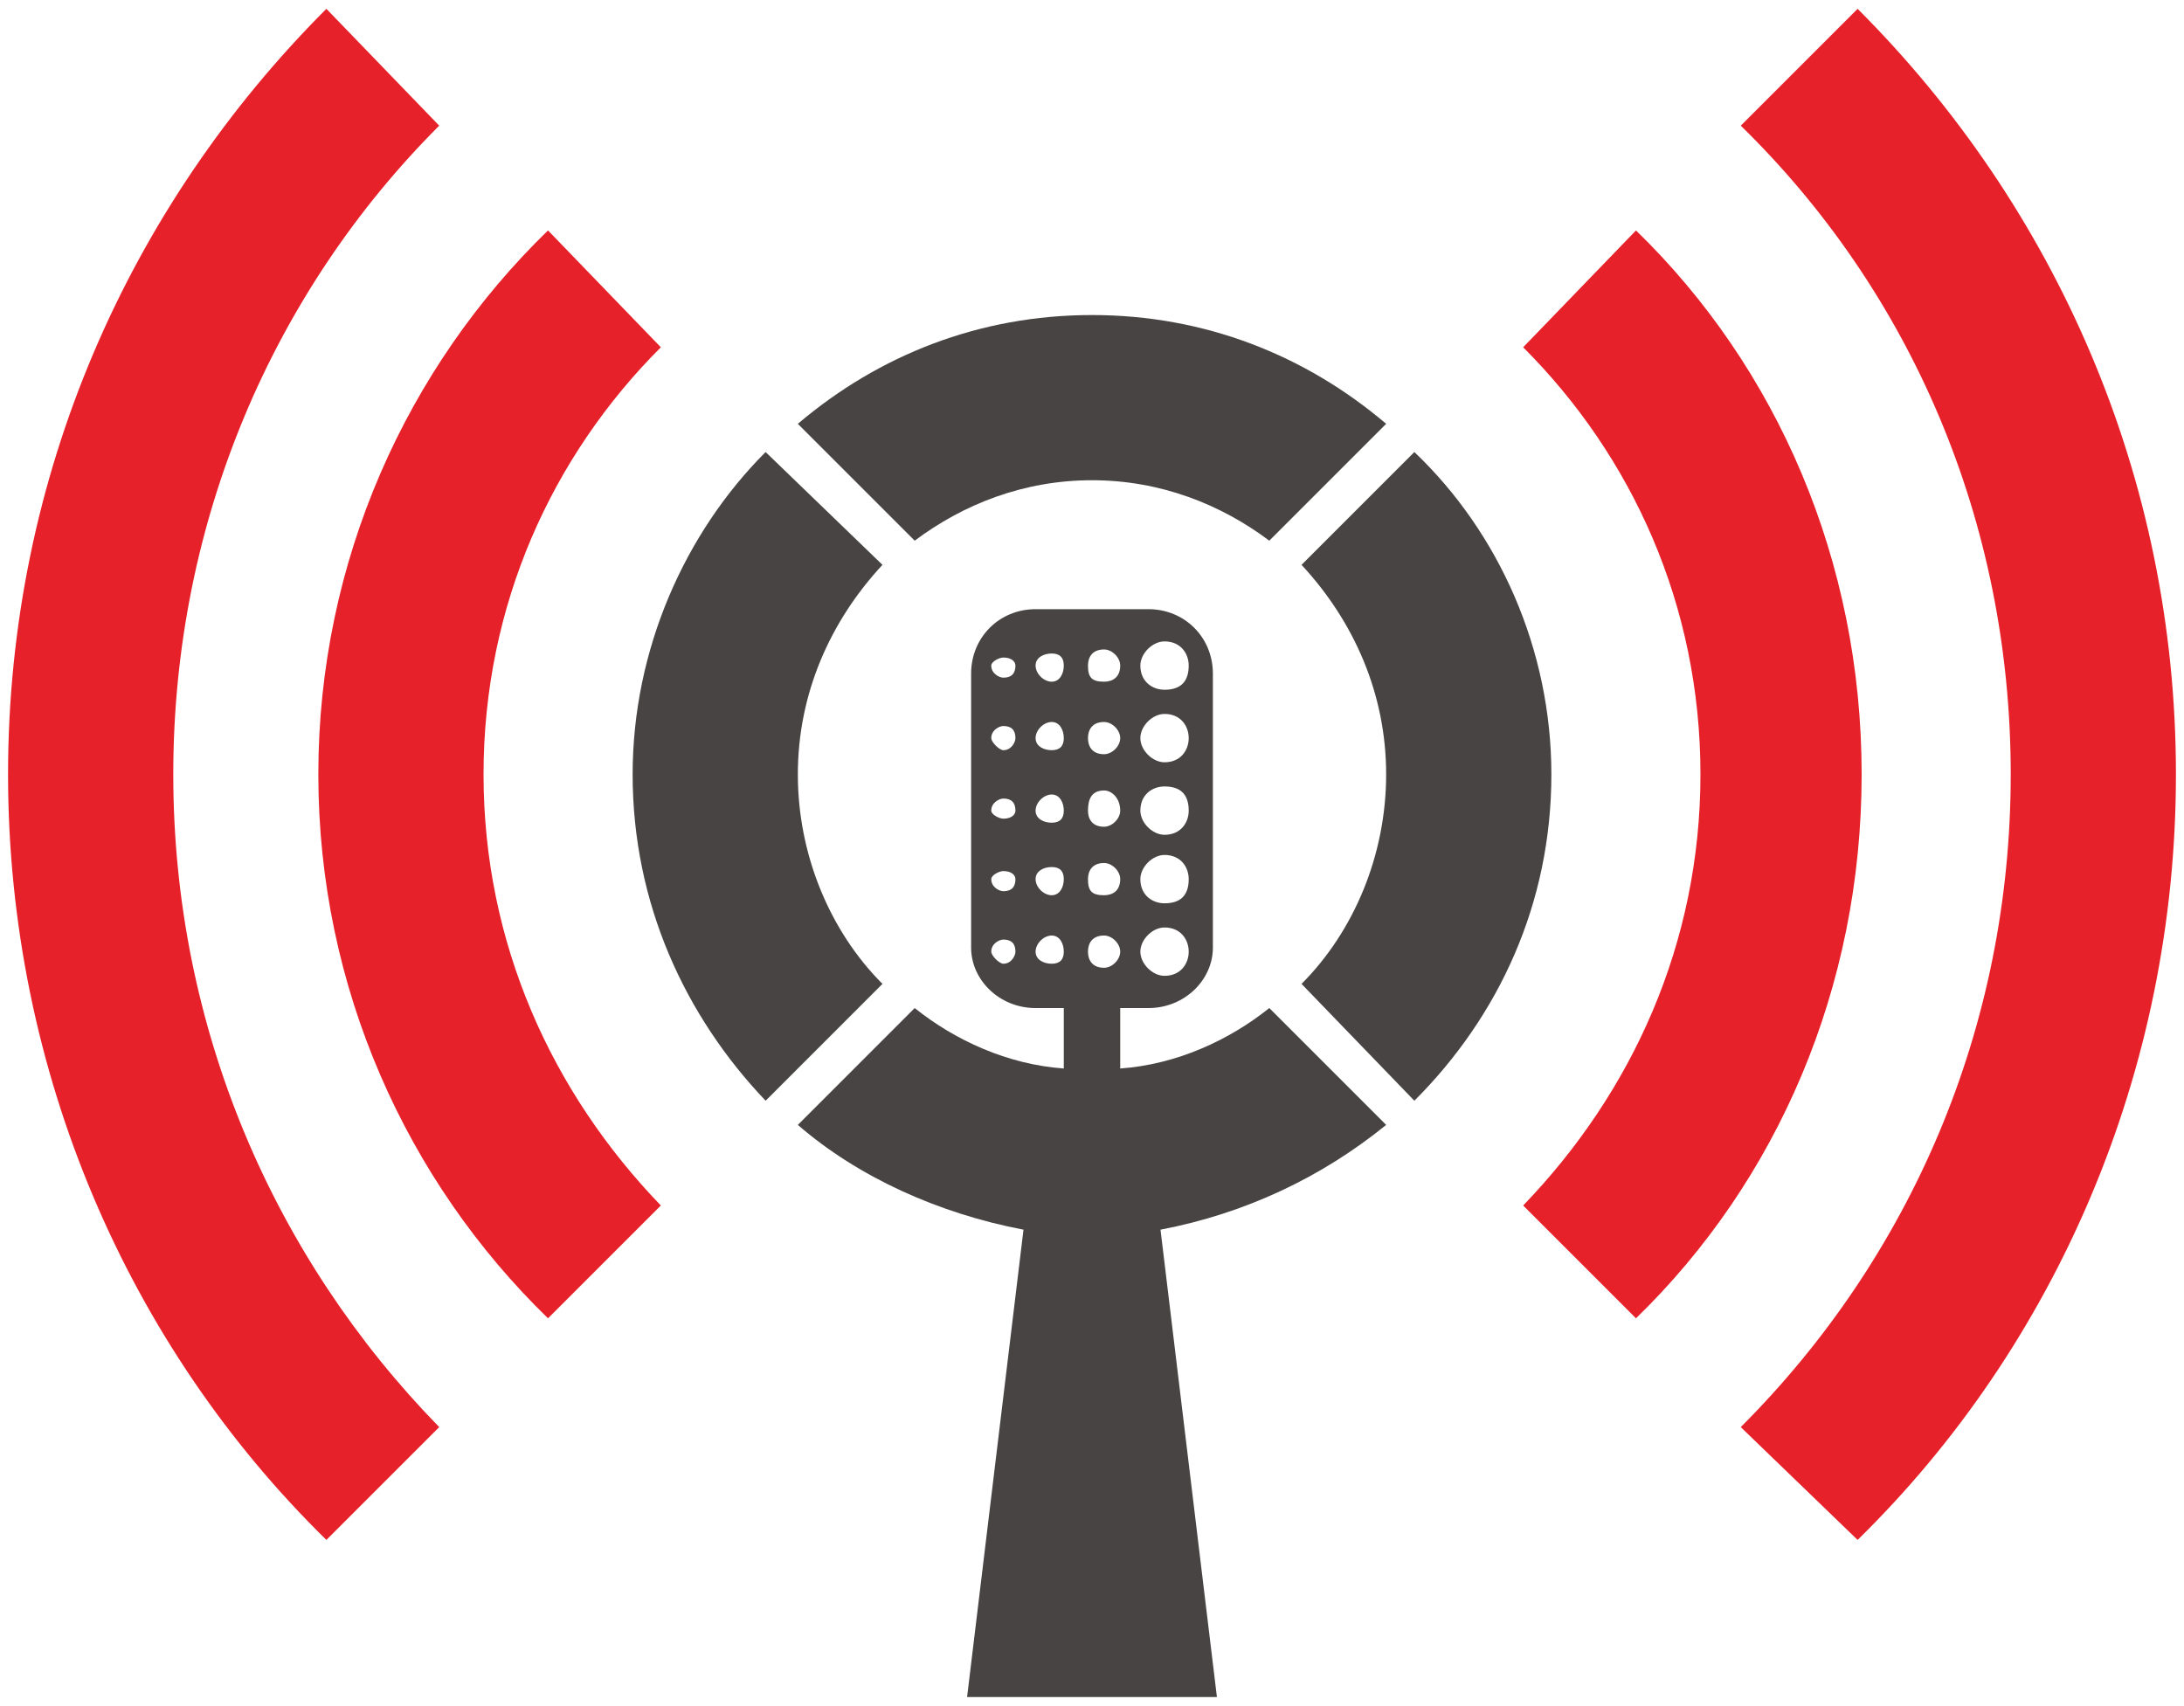
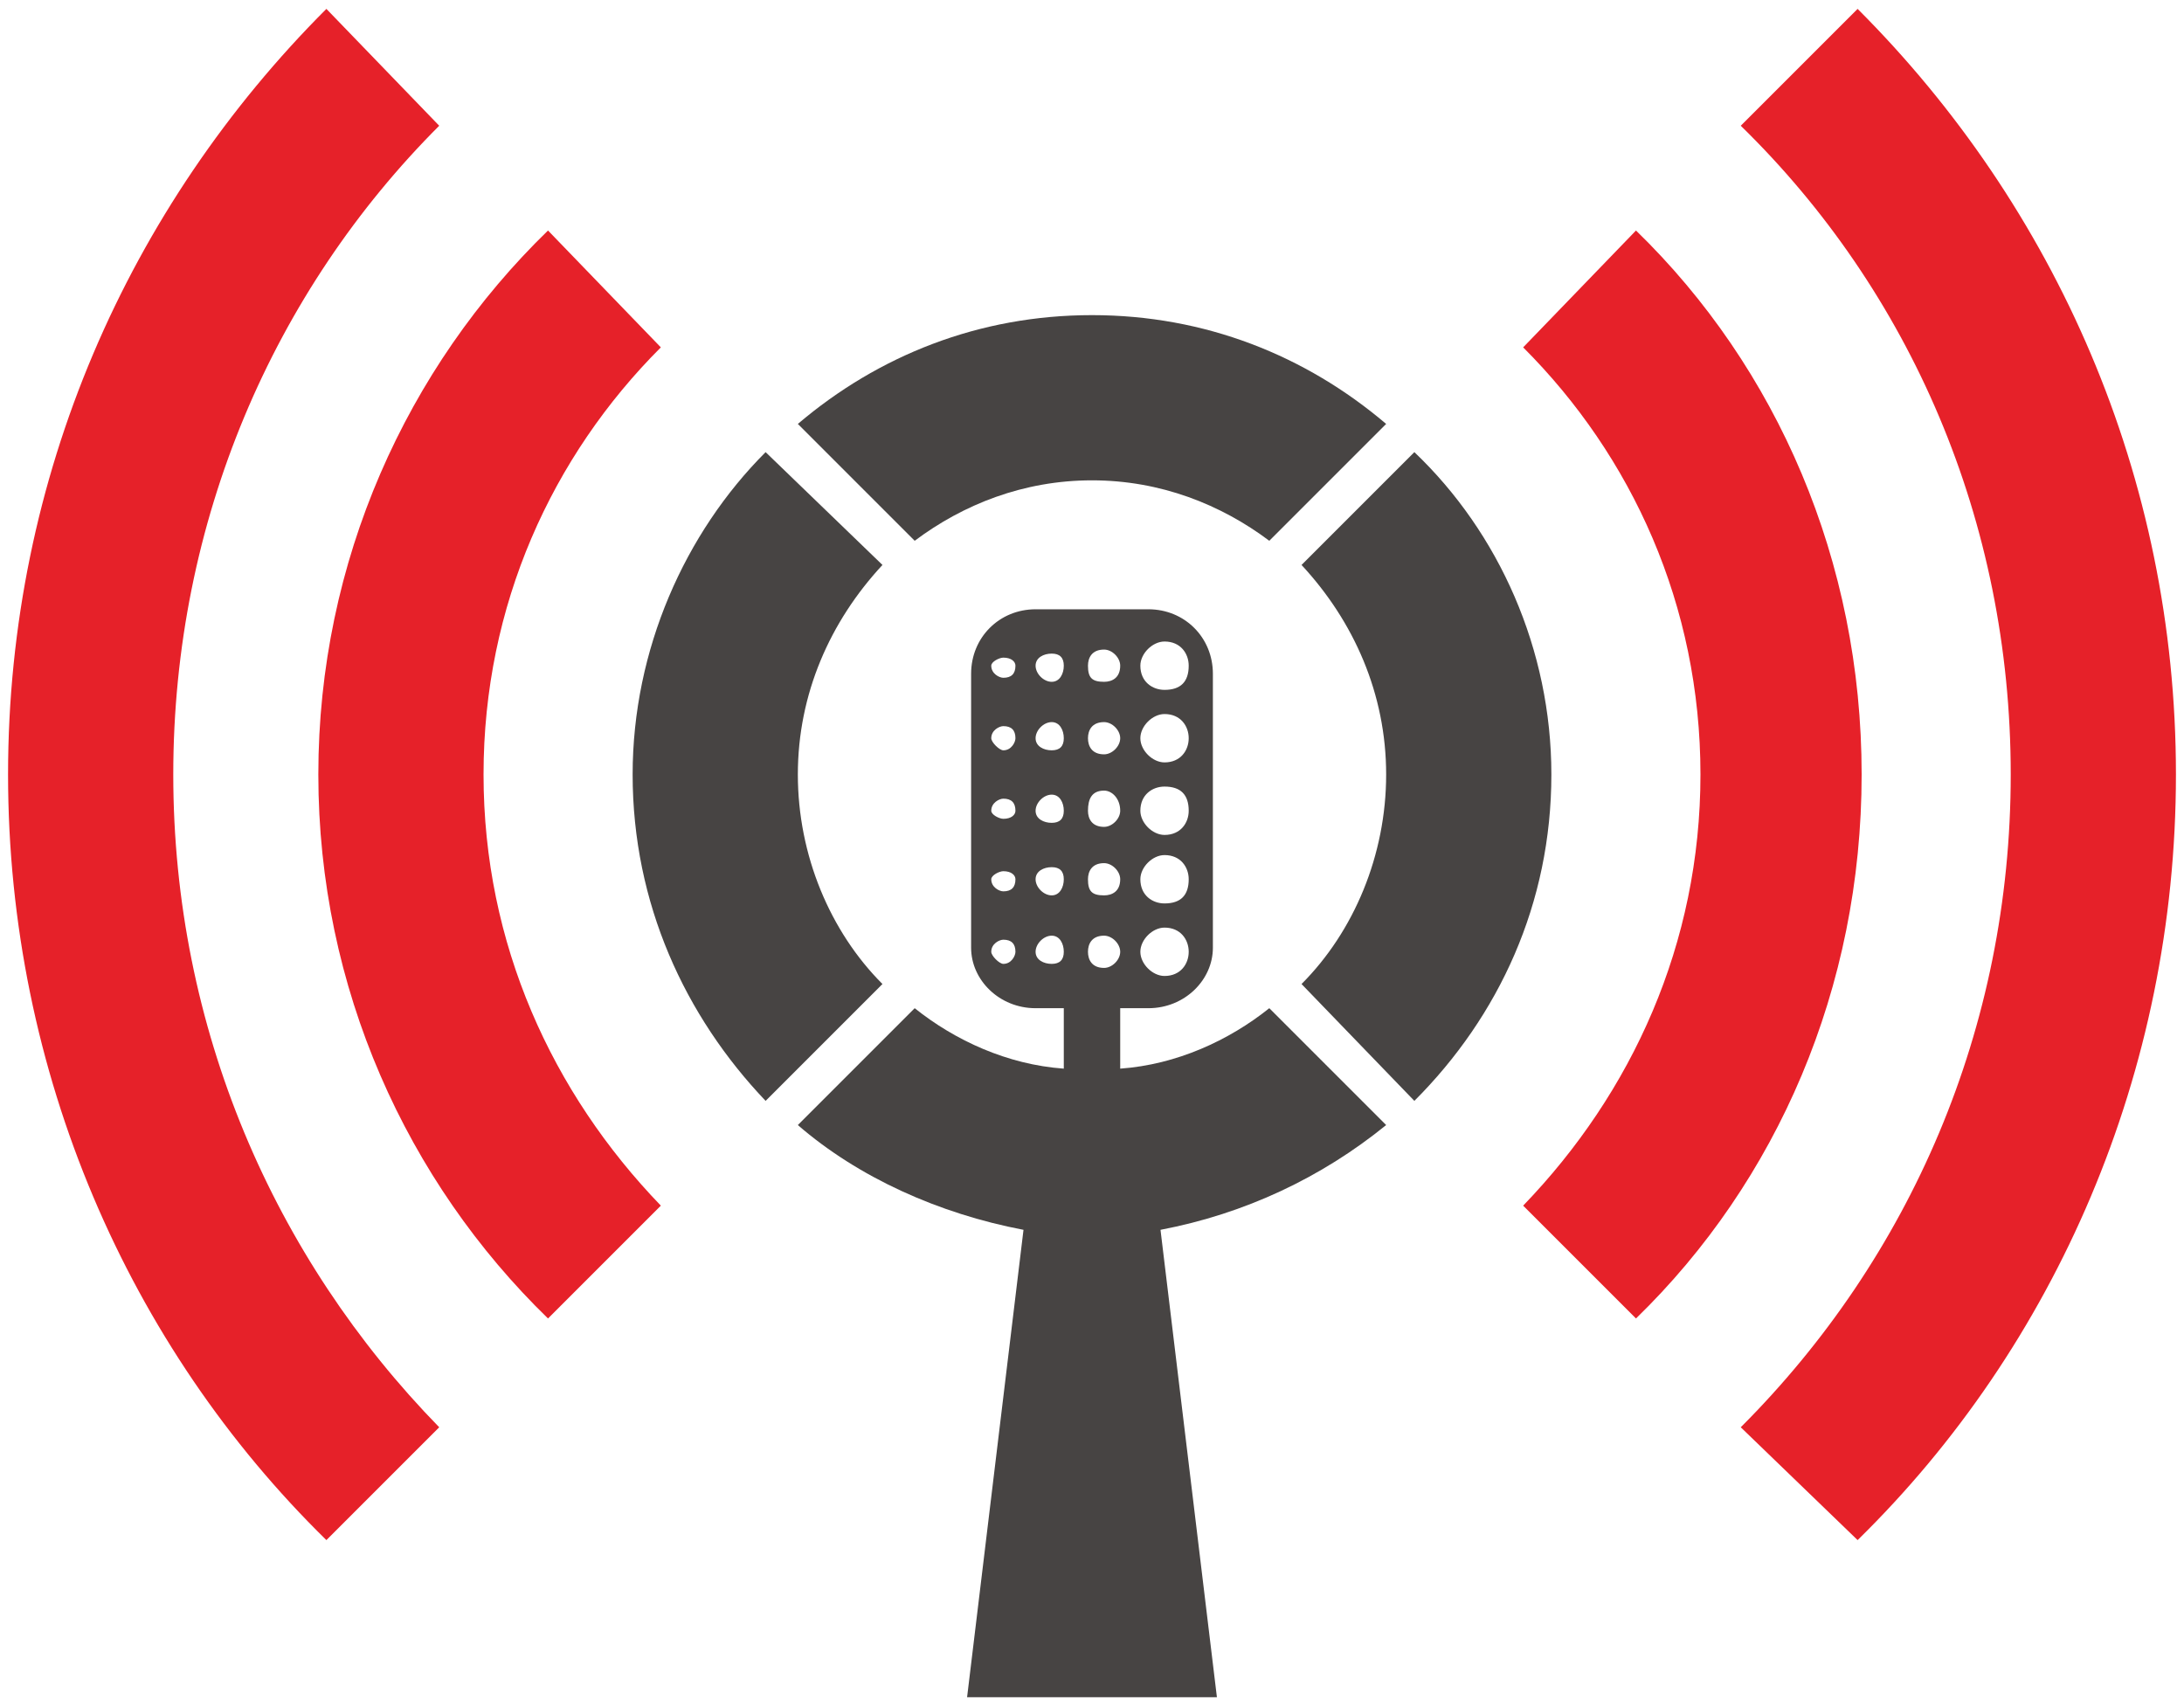
- <svg xmlns="http://www.w3.org/2000/svg" xml:space="preserve" width="5.419mm" height="4.233mm" version="1.1" style="shape-rendering:geometricPrecision; text-rendering:geometricPrecision; image-rendering:optimizeQuality; fill-rule:evenodd; clip-rule:evenodd" viewBox="0 0 542 423">
+ <svg xmlns="http://www.w3.org/2000/svg" width="20.48" height="15.999" version="1.1" viewBox="0 0 542 423" xml:space="preserve" style="shape-rendering:geometricPrecision;text-rendering:geometricPrecision;image-rendering:optimizeQuality;fill-rule:evenodd;clip-rule:evenodd">
  <defs>
-     <style type="text/css">
-    
-     .fil0 {fill:none}
-     .fil1 {fill:#474443}
-     .fil2 {fill:#E62129}
-    
-   </style>
+     <style type="text/css">.fil0{fill:none}.fil1{fill:#474443}.fil2{fill:#e62129}</style>
  </defs>
  <g id="Layer_x0020_1">
    <g id="_995933648">
-       <path class="fil0" d="M432 31l29 -29c49,49 79,116 79,190 0,74 -30,142 -79,190l-29 -28c42,-42 67,-99 67,-162 0,-63 -25,-120 -67,-161z" />
-       <path class="fil1" d="M271 78c28,0 53,10 73,27l-29 29c-12,-9 -27,-15 -44,-15 -17,0 -32,6 -44,15l-29 -29c20,-17 45,-27 73,-27zm17 227l14 116 -62 0 14 -116c-21,-4 -41,-13 -56,-26l29 -29c10,8 23,14 37,15l0 -15 -7 0c-9,0 -16,-7 -16,-15l0 -68c0,-9 7,-16 16,-16l28 0c9,0 16,7 16,16l0 68c0,8 -7,15 -16,15l-7 0 0 15c14,-1 27,-7 37,-15l29 29c-16,13 -35,22 -56,26zm1 -146c4,0 6,3 6,6 0,4 -2,6 -6,6 -3,0 -6,-2 -6,-6 0,-3 3,-6 6,-6zm-15 2c2,0 4,2 4,4 0,3 -2,4 -4,4 -3,0 -4,-1 -4,-4 0,-2 1,-4 4,-4zm-13 1c2,0 3,1 3,3 0,2 -1,4 -3,4 -2,0 -4,-2 -4,-4 0,-2 2,-3 4,-3zm-12 1c2,0 3,1 3,2 0,2 -1,3 -3,3 -1,0 -3,-1 -3,-3 0,-1 2,-2 3,-2zm40 14c4,0 6,3 6,6 0,3 -2,6 -6,6 -3,0 -6,-3 -6,-6 0,-3 3,-6 6,-6zm-15 2c2,0 4,2 4,4 0,2 -2,4 -4,4 -3,0 -4,-2 -4,-4 0,-2 1,-4 4,-4zm-13 0c2,0 3,2 3,4 0,2 -1,3 -3,3 -2,0 -4,-1 -4,-3 0,-2 2,-4 4,-4zm-12 1c2,0 3,1 3,3 0,1 -1,3 -3,3 -1,0 -3,-2 -3,-3 0,-2 2,-3 3,-3zm40 15c4,0 6,2 6,6 0,3 -2,6 -6,6 -3,0 -6,-3 -6,-6 0,-4 3,-6 6,-6zm-15 1c2,0 4,2 4,5 0,2 -2,4 -4,4 -3,0 -4,-2 -4,-4 0,-3 1,-5 4,-5zm-13 1c2,0 3,2 3,4 0,2 -1,3 -3,3 -2,0 -4,-1 -4,-3 0,-2 2,-4 4,-4zm-12 1c2,0 3,1 3,3 0,1 -1,2 -3,2 -1,0 -3,-1 -3,-2 0,-2 2,-3 3,-3zm40 14c4,0 6,3 6,6 0,4 -2,6 -6,6 -3,0 -6,-2 -6,-6 0,-3 3,-6 6,-6zm-15 2c2,0 4,2 4,4 0,3 -2,4 -4,4 -3,0 -4,-1 -4,-4 0,-2 1,-4 4,-4zm-13 1c2,0 3,1 3,3 0,2 -1,4 -3,4 -2,0 -4,-2 -4,-4 0,-2 2,-3 4,-3zm-12 1c2,0 3,1 3,2 0,2 -1,3 -3,3 -1,0 -3,-1 -3,-3 0,-1 2,-2 3,-2zm40 14c4,0 6,3 6,6 0,3 -2,6 -6,6 -3,0 -6,-3 -6,-6 0,-3 3,-6 6,-6zm-15 2c2,0 4,2 4,4 0,2 -2,4 -4,4 -3,0 -4,-2 -4,-4 0,-2 1,-4 4,-4zm-13 0c2,0 3,2 3,4 0,2 -1,3 -3,3 -2,0 -4,-1 -4,-3 0,-2 2,-4 4,-4zm-12 1c2,0 3,1 3,3 0,1 -1,3 -3,3 -1,0 -3,-2 -3,-3 0,-2 2,-3 3,-3zm-30 -93c-13,14 -21,32 -21,52 0,20 8,39 21,52l-29 29c-20,-21 -33,-49 -33,-81 0,-31 13,-60 33,-80l29 28zm132 -28c21,20 34,49 34,80 0,32 -13,60 -34,81l-28 -29c13,-13 21,-32 21,-52 0,-20 -8,-38 -21,-52l28 -28z" />
-       <path class="fil2" d="M164 299c-27,-28 -44,-65 -44,-107 0,-42 17,-79 44,-106l-28 -29c-35,34 -57,82 -57,135 0,53 22,101 57,135l28 -28z" />
-       <path class="fil2" d="M378 86c27,27 44,64 44,106 0,42 -17,79 -44,107l28 28c35,-34 56,-82 56,-135 0,-53 -21,-101 -56,-135l-28 29z" />
-       <path class="fil2" d="M109 354c-41,-42 -66,-99 -66,-162 0,-63 25,-120 66,-161l-28 -29c-49,49 -79,116 -79,190 0,74 30,142 79,190l28 -28z" />
-       <path class="fil2" d="M432 31c42,41 67,98 67,161 0,63 -25,120 -67,162l29 28c49,-48 79,-116 79,-190 0,-74 -30,-141 -79,-190l-29 29z" />
+       <path d="M432 31l29 -29c49,49 79,116 79,190 0,74 -30,142 -79,190l-29 -28c42,-42 67,-99 67,-162 0,-63 -25,-120 -67,-161z" class="fil0" />
+       <path d="M271 78c28,0 53,10 73,27l-29 29c-12,-9 -27,-15 -44,-15 -17,0 -32,6 -44,15l-29 -29c20,-17 45,-27 73,-27zm17 227l14 116 -62 0 14 -116c-21,-4 -41,-13 -56,-26l29 -29c10,8 23,14 37,15l0 -15 -7 0c-9,0 -16,-7 -16,-15l0 -68c0,-9 7,-16 16,-16l28 0c9,0 16,7 16,16l0 68c0,8 -7,15 -16,15l-7 0 0 15c14,-1 27,-7 37,-15l29 29c-16,13 -35,22 -56,26zm1 -146c4,0 6,3 6,6 0,4 -2,6 -6,6 -3,0 -6,-2 -6,-6 0,-3 3,-6 6,-6zm-15 2c2,0 4,2 4,4 0,3 -2,4 -4,4 -3,0 -4,-1 -4,-4 0,-2 1,-4 4,-4zm-13 1c2,0 3,1 3,3 0,2 -1,4 -3,4 -2,0 -4,-2 -4,-4 0,-2 2,-3 4,-3zm-12 1c2,0 3,1 3,2 0,2 -1,3 -3,3 -1,0 -3,-1 -3,-3 0,-1 2,-2 3,-2zm40 14c4,0 6,3 6,6 0,3 -2,6 -6,6 -3,0 -6,-3 -6,-6 0,-3 3,-6 6,-6zm-15 2c2,0 4,2 4,4 0,2 -2,4 -4,4 -3,0 -4,-2 -4,-4 0,-2 1,-4 4,-4zm-13 0c2,0 3,2 3,4 0,2 -1,3 -3,3 -2,0 -4,-1 -4,-3 0,-2 2,-4 4,-4zm-12 1c2,0 3,1 3,3 0,1 -1,3 -3,3 -1,0 -3,-2 -3,-3 0,-2 2,-3 3,-3zm40 15c4,0 6,2 6,6 0,3 -2,6 -6,6 -3,0 -6,-3 -6,-6 0,-4 3,-6 6,-6zm-15 1c2,0 4,2 4,5 0,2 -2,4 -4,4 -3,0 -4,-2 -4,-4 0,-3 1,-5 4,-5zm-13 1c2,0 3,2 3,4 0,2 -1,3 -3,3 -2,0 -4,-1 -4,-3 0,-2 2,-4 4,-4zm-12 1c2,0 3,1 3,3 0,1 -1,2 -3,2 -1,0 -3,-1 -3,-2 0,-2 2,-3 3,-3zm40 14c4,0 6,3 6,6 0,4 -2,6 -6,6 -3,0 -6,-2 -6,-6 0,-3 3,-6 6,-6zm-15 2c2,0 4,2 4,4 0,3 -2,4 -4,4 -3,0 -4,-1 -4,-4 0,-2 1,-4 4,-4zm-13 1c2,0 3,1 3,3 0,2 -1,4 -3,4 -2,0 -4,-2 -4,-4 0,-2 2,-3 4,-3zm-12 1c2,0 3,1 3,2 0,2 -1,3 -3,3 -1,0 -3,-1 -3,-3 0,-1 2,-2 3,-2zm40 14c4,0 6,3 6,6 0,3 -2,6 -6,6 -3,0 -6,-3 -6,-6 0,-3 3,-6 6,-6zm-15 2c2,0 4,2 4,4 0,2 -2,4 -4,4 -3,0 -4,-2 -4,-4 0,-2 1,-4 4,-4zm-13 0c2,0 3,2 3,4 0,2 -1,3 -3,3 -2,0 -4,-1 -4,-3 0,-2 2,-4 4,-4zm-12 1c2,0 3,1 3,3 0,1 -1,3 -3,3 -1,0 -3,-2 -3,-3 0,-2 2,-3 3,-3zm-30 -93c-13,14 -21,32 -21,52 0,20 8,39 21,52l-29 29c-20,-21 -33,-49 -33,-81 0,-31 13,-60 33,-80l29 28zm132 -28c21,20 34,49 34,80 0,32 -13,60 -34,81l-28 -29c13,-13 21,-32 21,-52 0,-20 -8,-38 -21,-52l28 -28z" class="fil1" />
+       <path d="M164 299c-27,-28 -44,-65 -44,-107 0,-42 17,-79 44,-106l-28 -29c-35,34 -57,82 -57,135 0,53 22,101 57,135l28 -28z" class="fil2" />
+       <path d="M378 86c27,27 44,64 44,106 0,42 -17,79 -44,107l28 28c35,-34 56,-82 56,-135 0,-53 -21,-101 -56,-135l-28 29z" class="fil2" />
+       <path d="M109 354c-41,-42 -66,-99 -66,-162 0,-63 25,-120 66,-161l-28 -29c-49,49 -79,116 -79,190 0,74 30,142 79,190l28 -28z" class="fil2" />
+       <path d="M432 31c42,41 67,98 67,161 0,63 -25,120 -67,162l29 28c49,-48 79,-116 79,-190 0,-74 -30,-141 -79,-190l-29 29z" class="fil2" />
    </g>
  </g>
</svg>
